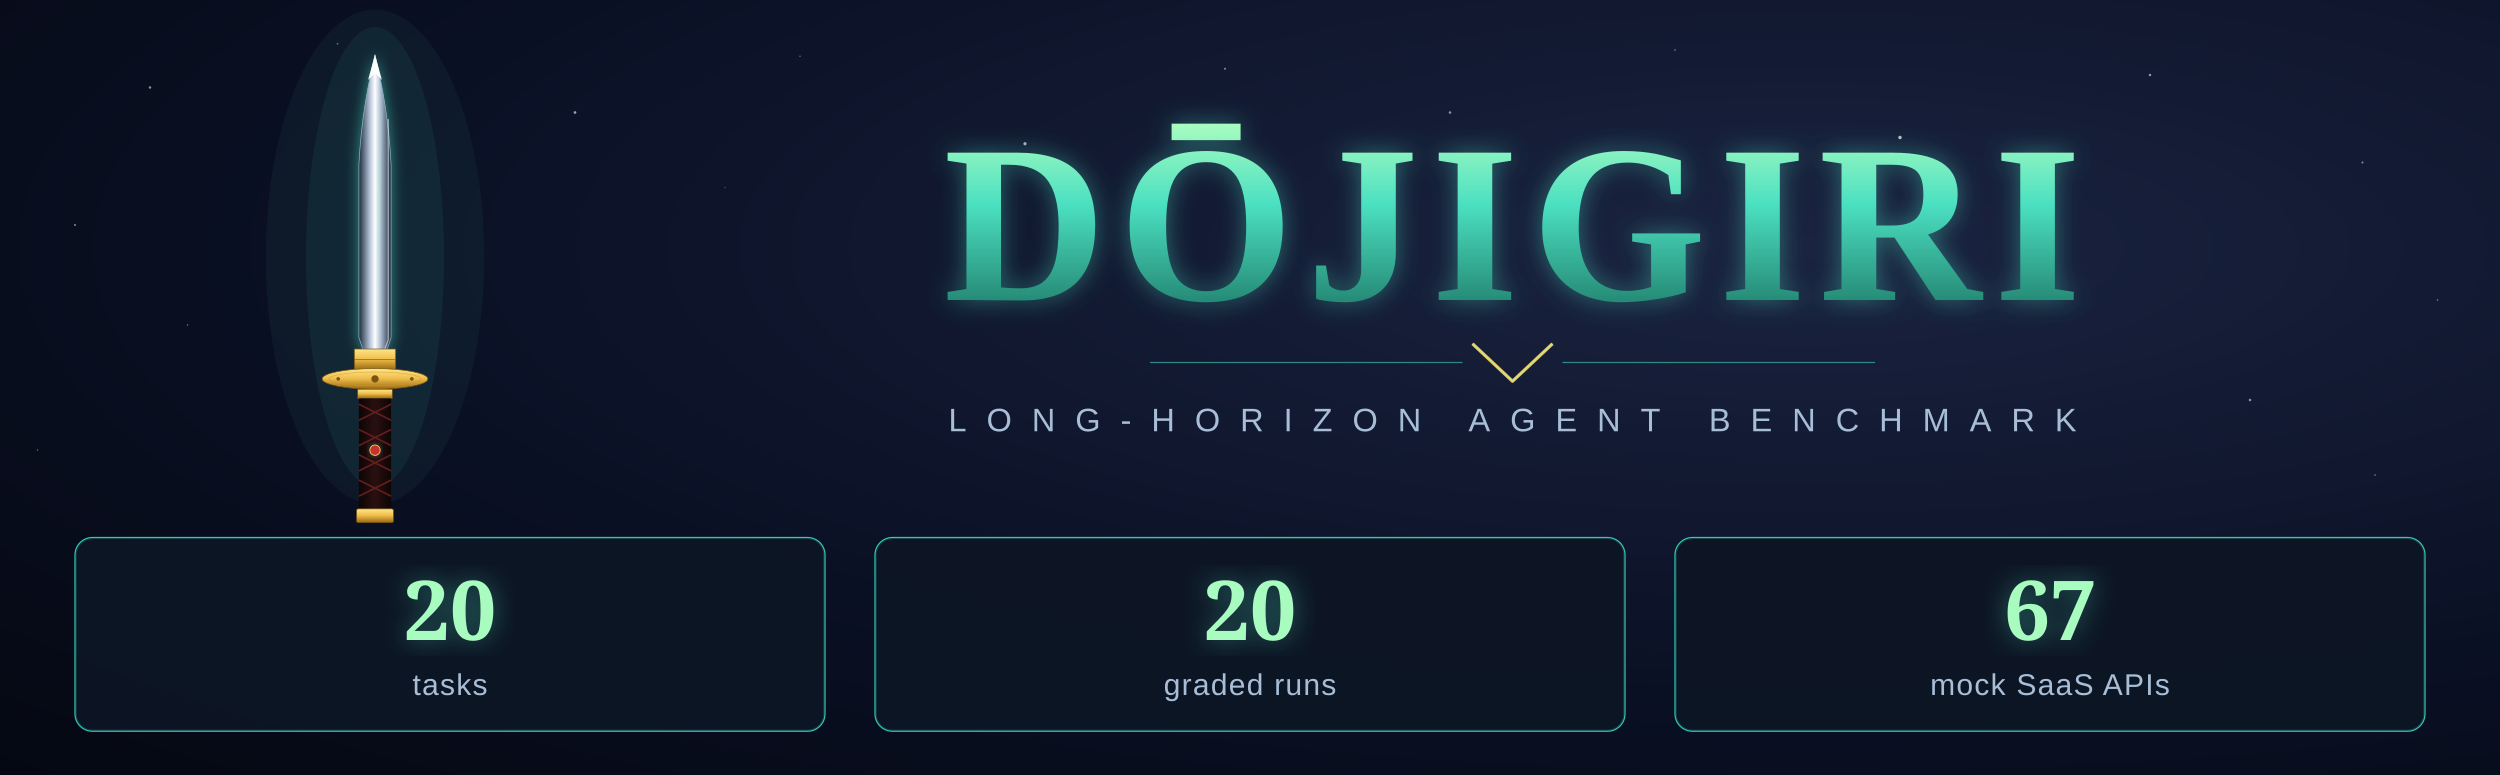
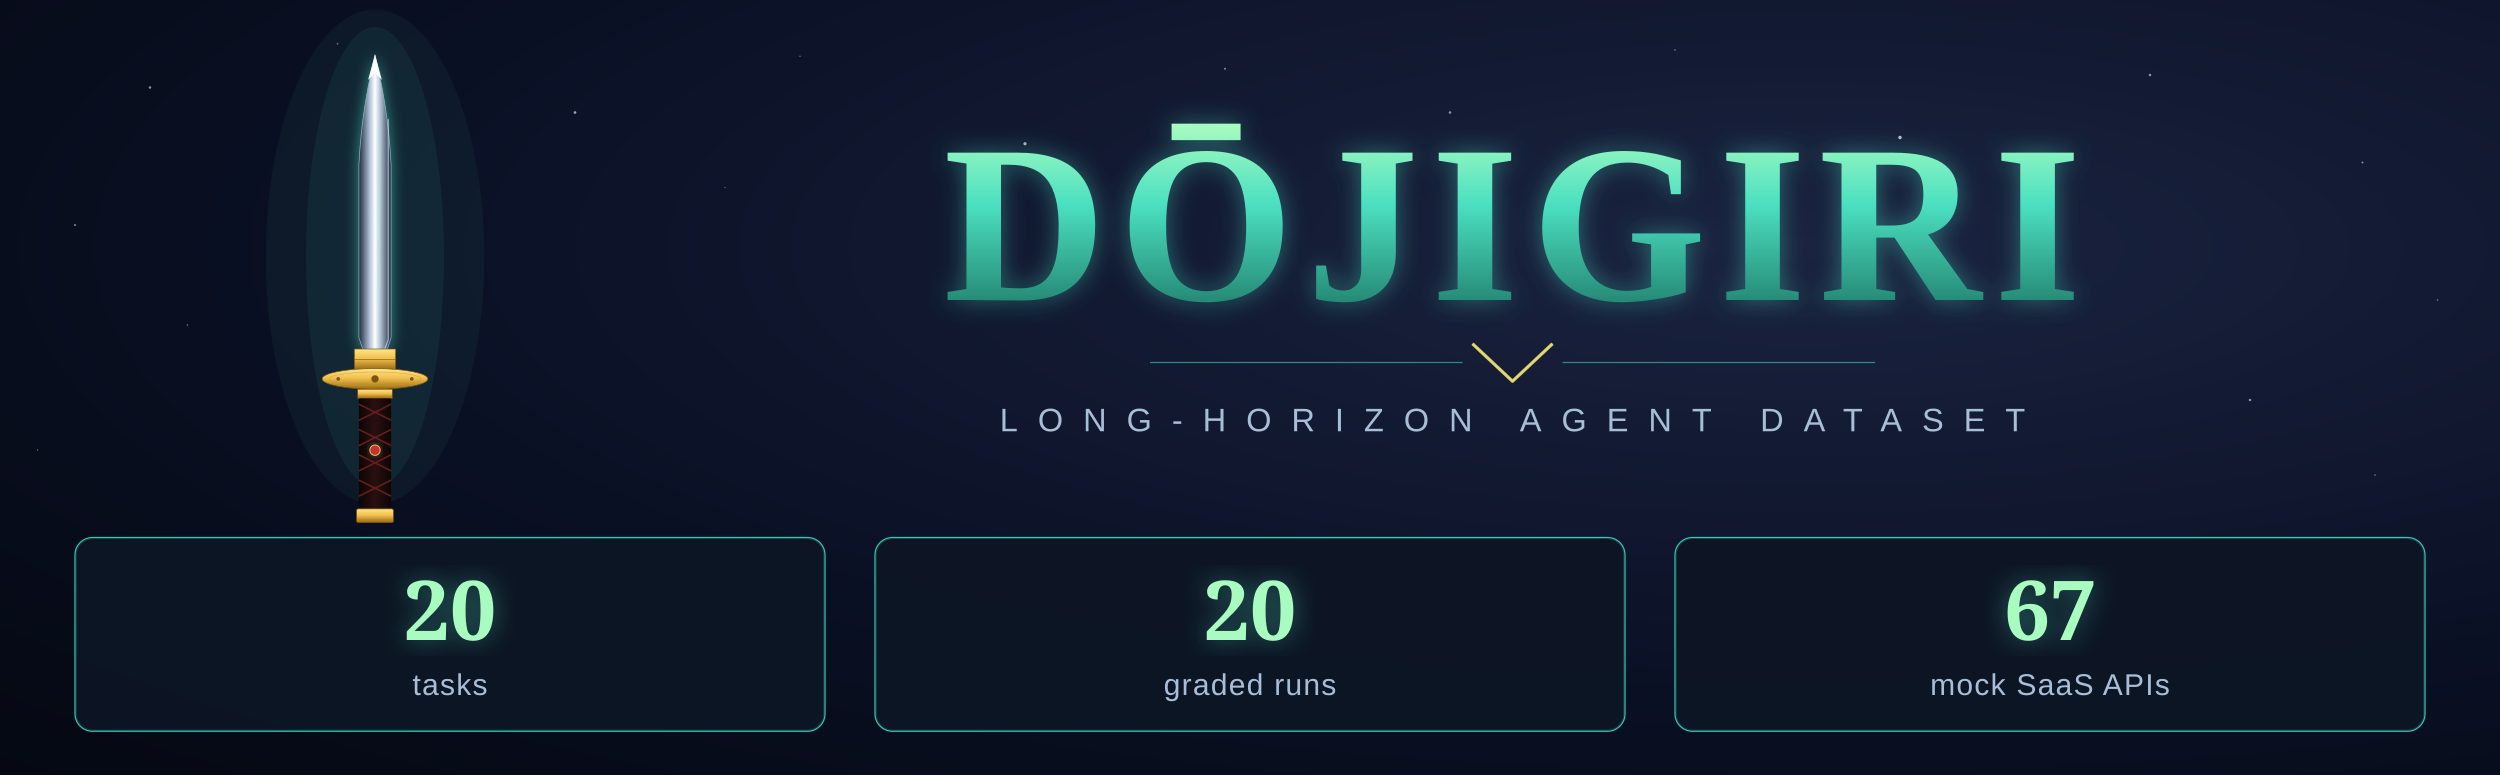
- <svg xmlns="http://www.w3.org/2000/svg" viewBox="0 0 2000 620" role="img" aria-label="Dōjigiri — Long-Horizon Agent Benchmark">
+ <svg xmlns="http://www.w3.org/2000/svg" viewBox="0 0 2000 620" role="img" aria-label="Dōjigiri — Long-Horizon Agent Dataset">
  <defs>
    <radialGradient id="bgGrad" cx="0.72" cy="0.32" r="1.05">
      <stop offset="0%" stop-color="#1a2340" />
      <stop offset="55%" stop-color="#0a1024" />
      <stop offset="100%" stop-color="#04070f" />
    </radialGradient>
    <linearGradient id="titleGrad" x1="0" y1="0" x2="0" y2="1">
      <stop offset="0%" stop-color="#a8fcc0" />
      <stop offset="45%" stop-color="#4be0c1" />
      <stop offset="100%" stop-color="#268a76" />
    </linearGradient>
    <linearGradient id="bladeGrad" x1="0" y1="0" x2="1" y2="0">
      <stop offset="0%" stop-color="#1e2a3d" />
      <stop offset="35%" stop-color="#b8c7db" />
      <stop offset="50%" stop-color="#ffffff" />
      <stop offset="65%" stop-color="#b8c7db" />
      <stop offset="100%" stop-color="#1e2a3d" />
    </linearGradient>
    <linearGradient id="hamon" x1="0" y1="0" x2="0" y2="1">
      <stop offset="0%" stop-color="#a8fcc0" stop-opacity="0" />
      <stop offset="50%" stop-color="#a8fcc0" stop-opacity="0.35" />
      <stop offset="100%" stop-color="#a8fcc0" stop-opacity="0" />
    </linearGradient>
    <linearGradient id="goldGrad" x1="0" y1="0" x2="0" y2="1">
      <stop offset="0%" stop-color="#fde68a" />
      <stop offset="45%" stop-color="#f2c14e" />
      <stop offset="100%" stop-color="#9a6a12" />
    </linearGradient>
    <linearGradient id="tsukaGrad" x1="0" y1="0" x2="1" y2="0">
      <stop offset="0%" stop-color="#0d0505" />
      <stop offset="50%" stop-color="#2a1010" />
      <stop offset="100%" stop-color="#0d0505" />
    </linearGradient>
    <filter id="greenGlow" x="-100%" y="-100%" width="300%" height="300%">
      <feGaussianBlur stdDeviation="6" result="blur" />
      <feFlood flood-color="#4be0c1" flood-opacity="0.55" />
      <feComposite in2="blur" operator="in" />
      <feMerge>
        <feMergeNode />
        <feMergeNode in="SourceGraphic" />
      </feMerge>
    </filter>
    <filter id="textGlow" x="-25%" y="-25%" width="150%" height="150%">
      <feGaussianBlur stdDeviation="10" result="blur" />
      <feFlood flood-color="#4be0c1" flood-opacity="0.42" />
      <feComposite in2="blur" operator="in" />
      <feMerge>
        <feMergeNode />
        <feMergeNode in="SourceGraphic" />
      </feMerge>
    </filter>
    <filter id="softGlow" x="-25%" y="-25%" width="150%" height="150%">
      <feGaussianBlur stdDeviation="4" result="blur" />
      <feFlood flood-color="#4be0c1" flood-opacity="0.4" />
      <feComposite in2="blur" operator="in" />
      <feMerge>
        <feMergeNode />
        <feMergeNode in="SourceGraphic" />
      </feMerge>
    </filter>
  </defs>
  <rect width="2000" height="620" fill="url(#bgGrad)" />
  <g fill="#ffffff">
    <circle cx="120" cy="70" r="1" opacity="0.55" />
    <circle cx="270" cy="35" r="0.7" opacity="0.4" />
    <circle cx="460" cy="90" r="1.1" opacity="0.6" />
    <circle cx="640" cy="45" r="0.6" opacity="0.4" />
    <circle cx="820" cy="115" r="1.3" opacity="0.65" />
    <circle cx="980" cy="55" r="0.8" opacity="0.5" />
    <circle cx="1160" cy="90" r="1" opacity="0.55" />
    <circle cx="1340" cy="40" r="0.7" opacity="0.4" />
    <circle cx="1520" cy="110" r="1.4" opacity="0.7" />
    <circle cx="1720" cy="60" r="1" opacity="0.55" />
    <circle cx="1890" cy="130" r="0.8" opacity="0.5" />
    <circle cx="1950" cy="240" r="0.7" opacity="0.4" />
    <circle cx="150" cy="260" r="0.6" opacity="0.45" />
    <circle cx="60" cy="180" r="0.8" opacity="0.5" />
    <circle cx="1800" cy="320" r="1" opacity="0.55" />
    <circle cx="1900" cy="380" r="0.7" opacity="0.4" />
    <circle cx="30" cy="360" r="0.6" opacity="0.4" />
    <circle cx="580" cy="150" r="0.5" opacity="0.35" />
    <circle cx="1250" cy="150" r="0.5" opacity="0.35" />
  </g>
  <g transform="translate(300, 40) scale(0.92)">
    <ellipse cx="0" cy="180" rx="95" ry="215" fill="#4be0c1" opacity="0.05" />
    <ellipse cx="0" cy="180" rx="60" ry="200" fill="#4be0c1" opacity="0.07" />
    <g filter="url(#greenGlow)">
      <path d="M 0 4                C 6 30, 12 60, 14 100                L 14 250                L 10 262                L -10 262                L -14 250                L -14 100                C -12 60, -6 30, 0 4 Z" fill="url(#bladeGrad)" stroke="#8db5c9" stroke-width="0.6" />
    </g>
    <path d="M 8 30 C 5 90, 3 170, 6 258 L 4 258 C 1 170, 2 90, 6 30 Z" fill="url(#hamon)" opacity="0.9" />
    <path d="M 12 60 L 12 252 L 9 260 L 8 260 L 11 252 L 11 60 Z" fill="#f2f7ff" opacity="0.6" />
    <path d="M 0 4 L 6 26 L 0 20 L -6 26 Z" fill="#ffffff" opacity="0.95" />
    <rect x="-18" y="260" width="36" height="18" fill="url(#goldGrad)" stroke="#7a5410" stroke-width="0.6" />
    <line x1="-18" y1="269" x2="18" y2="269" stroke="#7a5410" stroke-width="0.5" />
    <ellipse cx="0" cy="286" rx="46" ry="9" fill="url(#goldGrad)" stroke="#7a5410" stroke-width="0.6" />
    <ellipse cx="0" cy="286" rx="40" ry="6" fill="none" stroke="#c9992a" stroke-width="0.5" opacity="0.7" />
    <circle cx="0" cy="286" r="3.2" fill="#7a5410" />
    <circle cx="-32" cy="286" r="1.6" fill="#7a5410" />
    <circle cx="32" cy="286" r="1.6" fill="#7a5410" />
    <rect x="-15" y="295" width="30" height="8" fill="url(#goldGrad)" stroke="#7a5410" stroke-width="0.5" />
    <rect x="-14" y="303" width="28" height="98" fill="url(#tsukaGrad)" rx="1" />
    <g stroke="#6a1e1e" stroke-width="1.4" fill="none" opacity="0.95">
      <path d="M -14 308 L 14 322 M 14 308 L -14 322" />
      <path d="M -14 330 L 14 344 M 14 330 L -14 344" />
      <path d="M -14 352 L 14 366 M 14 352 L -14 366" />
      <path d="M -14 374 L 14 388 M 14 374 L -14 388" />
    </g>
    <circle cx="0" cy="348" r="4.5" fill="#c53030" stroke="#f6c352" stroke-width="0.8" filter="url(#softGlow)" />
    <rect x="-16" y="399" width="32" height="12" fill="url(#goldGrad)" stroke="#7a5410" stroke-width="0.6" rx="1.5" />
  </g>
  <text x="1210" y="240" text-anchor="middle" font-family="Georgia, 'Times New Roman', serif" font-size="180" font-weight="900" letter-spacing="10" fill="url(#titleGrad)" filter="url(#textGlow)">DŌJIGIRI</text>
  <g>
    <line x1="920" y1="290" x2="1170" y2="290" stroke="#4be0c1" stroke-width="1" opacity="0.55" />
    <line x1="1250" y1="290" x2="1500" y2="290" stroke="#4be0c1" stroke-width="1" opacity="0.55" />
    <path d="M 1178 275 L 1210 305 L 1242 275" fill="none" stroke="#f2c14e" stroke-width="2.6" stroke-linejoin="round" />
    <path d="M 1178 275 L 1210 305 L 1242 275" fill="none" stroke="#a8fcc0" stroke-width="1" opacity="0.7" stroke-linejoin="round" />
  </g>
-   <text x="1210" y="345" text-anchor="middle" font-family="'Segoe UI', 'Helvetica Neue', Arial, sans-serif" font-size="26" font-weight="500" letter-spacing="16" fill="#a8bdd6">LONG-HORIZON AGENT BENCHMARK</text>
+   <text x="1210" y="345" text-anchor="middle" font-family="'Segoe UI', 'Helvetica Neue', Arial, sans-serif" font-size="26" font-weight="500" letter-spacing="16" fill="#a8bdd6">LONG-HORIZON AGENT DATASET</text>
  <g transform="translate(60, 430)">
    <g>
      <rect x="0" y="0" width="600" height="155" rx="14" fill="#0d1524" stroke="#35d0ba" stroke-width="1" opacity="0.95" />
      <rect x="1" y="1" width="598" height="153" rx="13" fill="none" stroke="#35d0ba" stroke-width="0.4" opacity="0.35" />
      <text x="300" y="82" text-anchor="middle" font-family="Georgia, serif" font-size="66" font-weight="700" fill="#a8fcc0" filter="url(#textGlow)">20</text>
      <text x="300" y="126" text-anchor="middle" font-family="'Segoe UI', Arial, sans-serif" font-size="24" fill="#a8bdd6" letter-spacing="1">tasks</text>
    </g>
    <g transform="translate(640, 0)">
      <rect x="0" y="0" width="600" height="155" rx="14" fill="#0d1524" stroke="#35d0ba" stroke-width="1" opacity="0.95" />
      <rect x="1" y="1" width="598" height="153" rx="13" fill="none" stroke="#35d0ba" stroke-width="0.4" opacity="0.35" />
      <text x="300" y="82" text-anchor="middle" font-family="Georgia, serif" font-size="66" font-weight="700" fill="#a8fcc0" filter="url(#textGlow)">20</text>
      <text x="300" y="126" text-anchor="middle" font-family="'Segoe UI', Arial, sans-serif" font-size="24" fill="#a8bdd6" letter-spacing="1">graded runs</text>
    </g>
    <g transform="translate(1280, 0)">
      <rect x="0" y="0" width="600" height="155" rx="14" fill="#0d1524" stroke="#35d0ba" stroke-width="1" opacity="0.95" />
      <rect x="1" y="1" width="598" height="153" rx="13" fill="none" stroke="#35d0ba" stroke-width="0.4" opacity="0.35" />
      <text x="300" y="82" text-anchor="middle" font-family="Georgia, serif" font-size="66" font-weight="700" fill="#a8fcc0" filter="url(#textGlow)">67</text>
      <text x="300" y="126" text-anchor="middle" font-family="'Segoe UI', Arial, sans-serif" font-size="24" fill="#a8bdd6" letter-spacing="1">mock SaaS APIs</text>
    </g>
  </g>
</svg>
